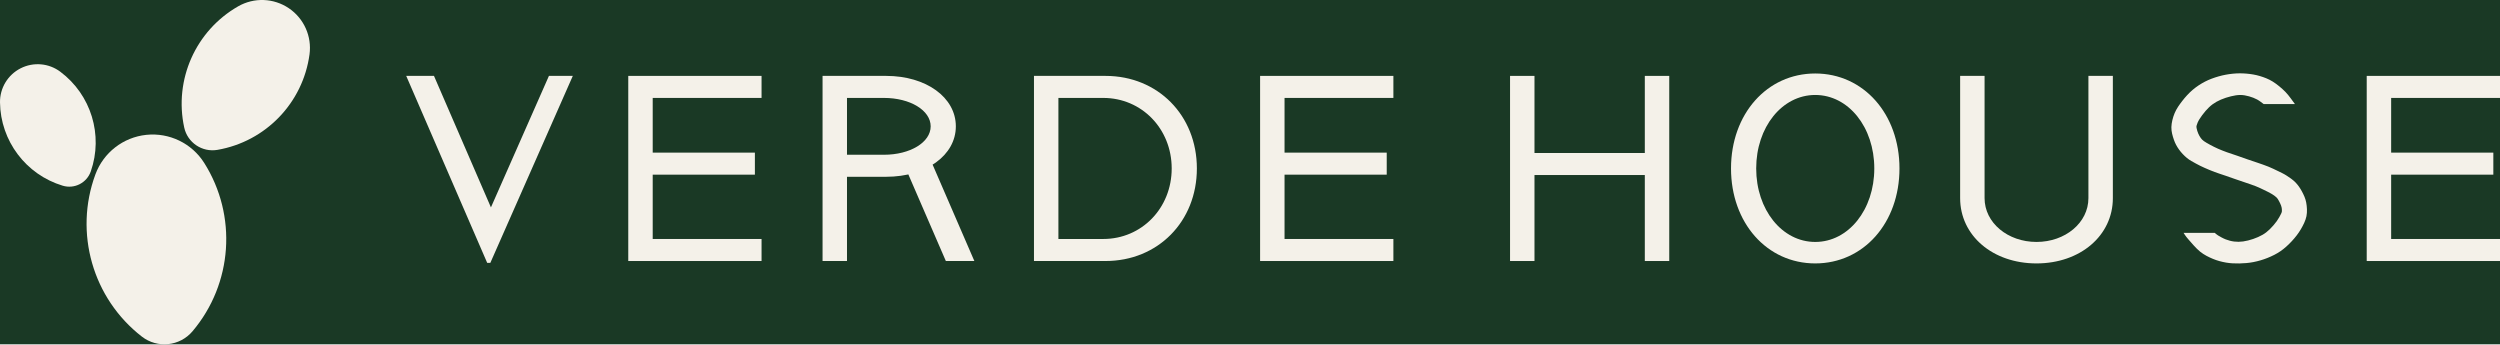
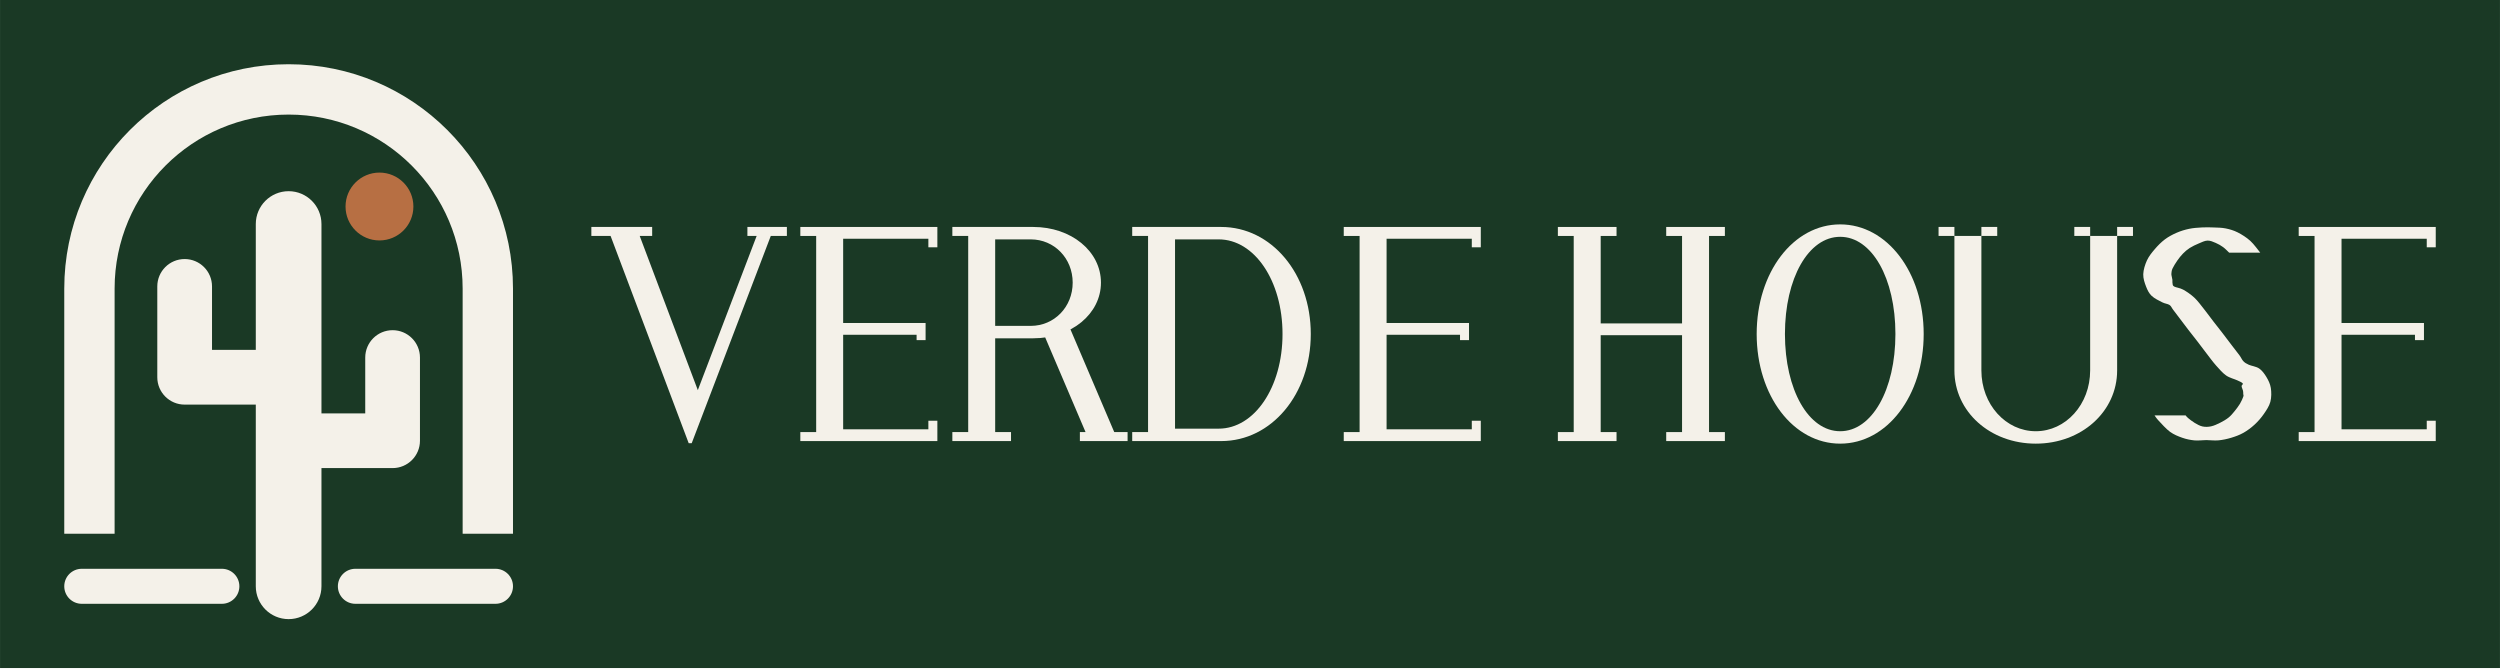
- <svg xmlns="http://www.w3.org/2000/svg" viewBox="0.000 0.000 1350.523 186.000" width="1350.5" height="186.0">
-   <rect x="0" y="0.0" width="1350.523" height="186.0" fill="#1A3925" />
-   <g fill="#F4F1E9" transform="translate(0 0) translate(79.0127 72.8466) scale(1.136672)">
-     <path d="M-24.179 18.812 A29 29 0 0 1 27.562 13.373 A67.835 67.835 0 0 1 21.989 93.345 A17.5 17.5 0 0 1 -2.101 95.877 A67.835 67.835 0 0 1 -24.179 18.812 Z" />
-     <path d="M43.677 -61.08 A22.798 22.798 0 0 1 77.585 -38.208 A53.329 53.329 0 0 1 33.817 7.136 A13.758 13.758 0 0 1 18.03 -3.512 A53.329 53.329 0 0 1 43.677 -61.08 Z" />
-     <path d="M-69.511 -15.408 A17.923 17.923 0 0 1 -40.861 -30.005 A41.924 41.924 0 0 1 -26.365 17.372 A10.816 10.816 0 0 1 -39.703 24.168 A41.924 41.924 0 0 1 -69.511 -15.408 Z" />
+ <svg xmlns="http://www.w3.org/2000/svg" viewBox="-30 -30 1167.574 312.000" width="1167.6" height="312.0">
+   <rect x="-30" y="-30" width="1167.574" height="312.000" fill="#1A3925" />
+   <g transform="scale(0.255578)">
+     <path d="M0 858.00L0 410.00A410.00 410.00 0 0 1 820.00 410.00L820.00 858.00L728.00 858.00L728.00 410.00A318.00 318.00 0 0 0 92.00 410.00L92.00 858.00Z" fill="#F4F1E9" fill-rule="evenodd" />
+     <path d="M32.00 986.00A32.00 32.00 0 0 1 32.00 922.00L288.00 922.00A32.00 32.00 0 0 1 288.00 986.00ZM532.00 986.00A32.00 32.00 0 0 1 532.00 922.00L788.00 922.00A32.00 32.00 0 0 1 788.00 986.00Z" fill="#F4F1E9" />
+     <path d="M514.00 260.00A62.00 62.00 0 0 1 638.00 260.00A62.00 62.00 0 0 1 514.00 260.00Z" fill="#B76F43" />
+     <path d="M350.00 292.00A60.00 60.00 0 0 1 470.00 292.00L470.00 954.00A60.00 60.00 0 0 1 350.00 954.00ZM410.00 522.00A50.00 50.00 0 0 1 410.00 622.00L220.00 622.00A50.00 50.00 0 0 1 220.00 522.00ZM270.00 572.00A50.00 50.00 0 0 1 170.00 572.00L170.00 406.00A50.00 50.00 0 0 1 270.00 406.00ZM410.00 738.00A50.00 50.00 0 0 1 410.00 638.00L600.00 638.00A50.00 50.00 0 0 1 600.00 738.00ZM650.00 688.00A50.00 50.00 0 0 1 550.00 688.00L550.00 536.00A50.00 50.00 0 0 1 650.00 536.00Z" fill="#F4F1E9" />
  </g>
-   <g transform="translate(221.2394 40.9983)">
-     <g transform="translate(-1.800 0)">
-       <path d="M0 0L15 0L45.765 71.032L77.1 0L90 0L45.445 101L43.745 101Z" fill="#F4F1E9" />
+   <g transform="translate(253.574 76.000)">
+     <g transform="translate(0.000 0)">
+       <path d="M0 0L13.6 0L42.323 76.211L71.4 0L78 0L39.466 101L38.066 101ZM-7.4 0L21 0L21 4.2L-7.4 4.2ZM65.48 0L83.92 0L83.92 4.2L65.48 4.2Z" fill="#F4F1E9" />
    </g>
-     <g transform="translate(118.157 0)">
-       <path d="M0 0L13.2 0L13.2 100L0 100ZM13.2 0L72 0L72 11.9L13.2 11.9ZM13.2 41.45L68.4 41.45L68.4 53.35L13.2 53.35ZM13.2 88.1L72 88.1L72 100L13.2 100Z" fill="#F4F1E9" />
+     <g transform="translate(90.200 0)">
+       <path d="M7.4 0L20 0L20 100L7.4 100ZM0 0L27.4 0L27.4 4.2L0 4.2ZM0 95.8L27.4 95.8L27.4 100L0 100ZM7.4 0L64 0L64 5.5L7.4 5.5ZM7.4 44.85L58.5 44.85L58.5 50.35L7.4 50.35ZM7.4 94.5L64 94.5L64 100L7.4 100ZM59.8 0L64 0L64 9.5L59.8 9.5ZM59.8 90.5L64 90.5L64 100L59.8 100ZM54.3 44.85L58.5 44.85L58.5 52.85L54.3 52.85Z" fill="#F4F1E9" />
    </g>
-     <g transform="translate(223.115 0)">
-       <path d="M13.2 0L34.368 0C55.95 0 72 11.622 72 27.25C72 42.878 55.95 54.5 34.368 54.5L13.2 54.5ZM13.2 11.9L13.2 42.6L33.168 42.6C47.348 42.6 58.4 35.877 58.4 27.25C58.4 18.623 47.348 11.9 33.168 11.9ZM42 43.2L57.4 43.2L82 100L66.6 100ZM0 0L13.2 0L13.2 100L0 100Z" fill="#F4F1E9" />
+     <g transform="translate(168.600 0)">
+       <path d="M0 0L12.6 0L12.6 100L0 100ZM12.6 0L30.384 0C48.152 0 62 11.388 62 26C62 40.612 48.152 52 30.384 52L12.6 52ZM12.6 5.8L12.6 46.2L29.184 46.2C40.208 46.2 48.8 37.352 48.8 26C48.8 14.648 40.208 5.8 29.184 5.8ZM34 47L47.4 47L70 100L56.6 100ZM-7.4 0L20 0L20 4.2L-7.4 4.2ZM-7.4 95.8L20 95.8L20 100L-7.4 100ZM52.16 95.8L74.44 95.8L74.44 100L52.16 100Z" fill="#F4F1E9" />
    </g>
-     <g transform="translate(337.322 0)">
-       <path d="M0 0L13.2 0L13.2 100L0 100ZM13.2 0L38.632 0C66.945 0 88 21.325 88 50C88 78.675 66.945 100 38.632 100L13.2 100ZM13.2 11.9L13.2 88.1L37.432 88.1C58.208 88.1 74.4 71.412 74.4 50C74.4 28.588 58.208 11.9 37.432 11.9Z" fill="#F4F1E9" />
+     <g transform="translate(252.600 0)">
+       <path d="M0 0L12.6 0L12.6 100L0 100ZM12.6 0L34.156 0C57.672 0 76 21.9 76 50C76 78.1 57.672 100 34.156 100L12.6 100ZM12.6 5.8L12.6 94.2L32.956 94.2C49.728 94.2 62.8 74.84 62.8 50C62.8 25.16 49.728 5.8 32.956 5.8ZM-7.4 0L20 0L20 4.2L-7.4 4.2ZM-7.4 95.8L20 95.8L20 100L-7.4 100Z" fill="#F4F1E9" />
    </g>
-     <g transform="translate(459.480 0)">
-       <path d="M0 0L13.2 0L13.2 100L0 100ZM13.2 0L72 0L72 11.9L13.2 11.9ZM13.2 41.45L68.4 41.45L68.4 53.35L13.2 53.35ZM13.2 88.1L72 88.1L72 100L13.2 100Z" fill="#F4F1E9" />
+     <g transform="translate(344.000 0)">
+       <path d="M7.4 0L20 0L20 100L7.4 100ZM0 0L27.4 0L27.4 4.2L0 4.2ZM0 95.8L27.4 95.8L27.4 100L0 100ZM7.4 0L64 0L64 5.5L7.4 5.5ZM7.4 44.85L58.5 44.85L58.5 50.35L7.4 50.35ZM7.4 94.5L64 94.5L64 100L7.4 100ZM59.8 0L64 0L64 9.5L59.8 9.5ZM59.8 90.5L64 90.5L64 100L59.8 100ZM54.3 44.85L58.5 44.85L58.5 52.85L54.3 52.85Z" fill="#F4F1E9" />
    </g>
-     <g transform="translate(594.504 0)">
-       <path d="M0 0L13.2 0L13.2 100L0 100ZM72.8 0L86 0L86 100L72.8 100ZM13.2 41.65L72.8 41.65L72.8 53.55L13.2 53.55Z" fill="#F4F1E9" />
+     <g transform="translate(444.000 0)">
+       <path d="M7.4 0L20 0L20 100L7.4 100ZM0 0L27.4 0L27.4 4.2L0 4.2ZM0 95.8L27.4 95.8L27.4 100L0 100ZM58 0L70.6 0L70.6 100L58 100ZM50.6 0L78 0L78 4.2L50.6 4.2ZM50.6 95.8L78 95.8L78 100L50.6 100ZM13.7 45.05L64.3 45.05L64.3 50.55L13.7 50.55Z" fill="#F4F1E9" />
    </g>
-     <g transform="translate(713.874 0)">
-       <path d="M45.5 -1.3C71.594 -1.3 91 20.579 91 50C91 79.421 71.594 101.3 45.5 101.3C19.406 101.3 0 79.421 0 50C0 20.579 19.406 -1.3 45.5 -1.3ZM45.5 10.3C27.572 10.3 13.6 27.689 13.6 50C13.6 72.311 27.572 89.7 45.5 89.7C63.428 89.7 77.4 72.311 77.4 50C77.4 27.689 63.428 10.3 45.5 10.3Z" fill="#F4F1E9" />
+     <g transform="translate(536.850 0)">
+       <path d="M39 -1.2C60.918 -1.2 78 21.226 78 50C78 78.774 60.918 101.2 39 101.2C17.082 101.2 0 78.774 0 50C0 21.226 17.082 -1.2 39 -1.2ZM39 4.6C24.191 4.6 13.2 23.94 13.2 50C13.2 76.06 24.191 95.4 39 95.4C53.809 95.4 64.8 76.06 64.8 50C64.8 23.94 53.809 4.6 39 4.6Z" fill="#F4F1E9" />
    </g>
-     <g transform="translate(837.644 0)">
-       <path d="M0 0L0 66.031C0 86.258 17.593 101.3 41.25 101.3C64.907 101.3 82.5 86.258 82.5 66.031L82.5 0L69.3 0L69.3 66.031C69.3 79.333 56.789 89.7 41.25 89.7C25.711 89.7 13.2 79.333 13.2 66.031L13.2 0Z" fill="#F4F1E9" />
+     <g transform="translate(629.200 0)">
+       <path d="M0 0L0 67C0 86.22 16.644 101.2 38 101.2C59.356 101.2 76 86.22 76 67L76 0L63.4 0L63.4 67C63.4 82.961 51.938 95.4 38 95.4C24.062 95.4 12.6 82.961 12.6 67L12.6 0ZM-7.4 0L20 0L20 4.2L-7.4 4.2ZM56 0L83.4 0L83.4 4.2L56 4.2Z" fill="#F4F1E9" />
    </g>
-     <g transform="translate(951.414 0)">
-       <path d="M67.073 15.2C66.216 14.105 63.932 10.654 61.93 8.628C59.928 6.602 57.367 4.473 55.063 3.046C52.759 1.619 50.465 0.781 48.106 0.069C45.747 -0.644 43.33 -1.019 40.907 -1.229C38.485 -1.439 36.074 -1.439 33.572 -1.191C31.069 -0.944 28.409 -0.461 25.893 0.256C23.377 0.973 20.819 1.896 18.475 3.112C16.132 4.328 13.867 5.821 11.83 7.552C9.793 9.284 7.873 11.408 6.252 13.503C4.631 15.597 3.088 17.759 2.104 20.12C1.12 22.482 0.415 25.276 0.348 27.671C0.28 30.065 1.011 32.466 1.701 34.489C2.391 36.512 3.314 38.168 4.489 39.811C5.663 41.454 7.229 43.088 8.748 44.346C10.268 45.604 12.021 46.472 13.604 47.357C15.188 48.242 16.554 48.893 18.249 49.655C19.945 50.418 21.9 51.227 23.778 51.933C25.655 52.639 27.662 53.251 29.516 53.891C31.369 54.531 33.051 55.135 34.9 55.772C36.749 56.409 38.77 57.076 40.607 57.712C42.443 58.348 44.308 58.949 45.918 59.589C47.527 60.229 48.853 60.873 50.263 61.553C51.673 62.232 53.245 62.994 54.378 63.666C55.511 64.338 56.397 64.963 57.059 65.583C57.72 66.202 57.917 66.624 58.347 67.383C58.777 68.142 59.355 69.297 59.639 70.138C59.924 70.979 60.051 71.723 60.053 72.429C60.055 73.135 60.125 73.355 59.652 74.376C59.178 75.396 58.243 77.136 57.213 78.55C56.183 79.964 54.736 81.65 53.473 82.861C52.209 84.073 51.124 84.946 49.634 85.818C48.144 86.691 46.29 87.49 44.53 88.094C42.771 88.697 40.787 89.208 39.077 89.44C37.367 89.673 35.832 89.676 34.268 89.489C32.705 89.301 31.152 88.869 29.696 88.316C28.241 87.762 26.517 86.755 25.537 86.169C24.557 85.583 24.103 85.028 23.816 84.8L6.927 84.8C7.341 85.362 7.92 86.478 9.41 88.169C10.901 89.861 13.646 93.171 15.869 94.947C18.093 96.723 20.415 97.841 22.751 98.825C25.087 99.809 27.494 100.434 29.884 100.849C32.274 101.264 34.624 101.361 37.092 101.315C39.559 101.269 42.155 101.069 44.69 100.571C47.225 100.073 49.861 99.31 52.3 98.326C54.739 97.342 57.14 96.177 59.326 94.666C61.512 93.156 63.594 91.228 65.417 89.264C67.24 87.299 68.947 85.128 70.264 82.878C71.581 80.629 72.833 78.189 73.317 75.768C73.802 73.347 73.584 70.586 73.171 68.354C72.759 66.122 71.811 64.185 70.842 62.377C69.873 60.569 68.739 58.93 67.356 57.506C65.974 56.083 64.143 54.866 62.546 53.837C60.948 52.807 59.403 52.131 57.772 51.33C56.142 50.529 54.556 49.759 52.764 49.03C50.972 48.301 48.911 47.616 47.021 46.956C45.13 46.296 43.271 45.706 41.421 45.068C39.571 44.431 37.766 43.768 35.921 43.132C34.076 42.495 32.08 41.879 30.352 41.248C28.625 40.617 27.062 40.013 25.554 39.346C24.046 38.679 22.579 37.929 21.307 37.245C20.035 36.561 18.775 35.862 17.923 35.24C17.071 34.618 16.707 34.205 16.193 33.512C15.68 32.82 15.205 31.924 14.843 31.085C14.481 30.246 14.16 29.213 14.022 28.478C13.884 27.744 13.777 27.516 14.016 26.679C14.256 25.842 14.662 24.744 15.459 23.455C16.256 22.166 17.611 20.294 18.798 18.945C19.985 17.595 21.203 16.378 22.583 15.358C23.963 14.339 25.415 13.548 27.075 12.825C28.736 12.103 30.789 11.445 32.546 11.025C34.303 10.605 35.989 10.303 37.617 10.306C39.244 10.309 40.803 10.633 42.312 11.042C43.822 11.45 45.363 12.064 46.675 12.757C47.986 13.45 49.599 14.793 50.184 15.2Z" fill="#F4F1E9" />
+     <g transform="translate(718.350 0)">
+       <path d="M53.682 12C52.905 11.079 50.77 8.047 49.019 6.472C47.268 4.897 45.083 3.513 43.176 2.549C41.268 1.585 39.44 1.075 37.572 0.689C35.704 0.304 33.822 0.314 31.967 0.236C30.111 0.159 28.352 0.12 26.439 0.225C24.526 0.33 22.459 0.452 20.487 0.868C18.515 1.283 16.501 1.892 14.606 2.718C12.712 3.545 10.818 4.548 9.119 5.825C7.421 7.102 5.808 8.745 4.415 10.382C3.021 12.019 1.653 13.696 0.758 15.644C-0.136 17.592 -0.886 20.037 -0.951 22.07C-1.016 24.103 -0.283 26.163 0.366 27.842C1.014 29.522 1.691 30.927 2.94 32.147C4.189 33.367 6.463 34.447 7.859 35.162C9.254 35.877 10.462 35.861 11.312 36.435C12.163 37.009 12.191 37.587 12.963 38.606C13.736 39.624 14.765 40.985 15.947 42.546C17.128 44.106 18.633 46.125 20.052 47.969C21.471 49.812 23.033 51.752 24.462 53.607C25.891 55.462 27.193 57.246 28.626 59.097C30.06 60.949 31.542 63.006 33.064 64.716C34.585 66.427 36.1 68.206 37.754 69.36C39.408 70.514 41.697 71.024 42.987 71.64C44.278 72.256 45.168 72.6 45.499 73.057C45.831 73.514 44.953 73.806 44.978 74.382C45.002 74.958 45.518 75.901 45.647 76.515C45.776 77.129 45.732 77.611 45.752 78.066C45.772 78.52 46.027 78.49 45.77 79.244C45.512 79.998 44.91 81.425 44.206 82.588C43.503 83.751 42.445 85.143 41.549 86.223C40.653 87.303 39.923 88.202 38.829 89.07C37.736 89.938 36.336 90.756 34.987 91.43C33.638 92.105 32.107 92.825 30.737 93.117C29.367 93.409 28.036 93.448 26.767 93.185C25.498 92.922 24.261 92.203 23.123 91.54C21.985 90.877 20.652 89.797 19.938 89.207C19.224 88.617 19.023 88.201 18.839 88L4.318 88C4.633 88.407 5.003 89.162 6.207 90.44C7.412 91.718 9.695 94.332 11.543 95.668C13.391 97.004 15.396 97.788 17.295 98.457C19.194 99.125 21.078 99.5 22.937 99.68C24.796 99.861 26.575 99.543 28.45 99.54C30.324 99.537 32.23 99.845 34.182 99.662C36.134 99.479 38.213 99.034 40.163 98.442C42.114 97.851 44.065 97.142 45.885 96.114C47.705 95.085 49.505 93.732 51.084 92.272C52.663 90.812 54.136 89.122 55.358 87.352C56.58 85.581 57.871 83.677 58.415 81.647C58.96 79.618 58.934 77.105 58.626 75.176C58.318 73.248 57.476 71.588 56.569 70.076C55.662 68.565 54.563 67.062 53.186 66.105C51.808 65.149 49.533 64.904 48.304 64.338C47.075 63.771 46.535 63.443 45.813 62.707C45.09 61.97 44.889 61.179 43.97 59.919C43.052 58.659 41.629 56.889 40.3 55.149C38.971 53.409 37.422 51.33 35.996 49.479C34.57 47.628 33.173 45.895 31.743 44.041C30.312 42.186 28.883 40.186 27.416 38.353C25.948 36.52 24.553 34.552 22.937 33.041C21.322 31.531 19.302 30.165 17.72 29.291C16.138 28.417 14.279 28.297 13.446 27.798C12.614 27.298 12.856 26.819 12.724 26.296C12.593 25.773 12.736 25.264 12.658 24.66C12.579 24.055 12.329 23.188 12.255 22.671C12.18 22.154 12.136 22.099 12.212 21.558C12.287 21.018 12.257 20.397 12.708 19.427C13.159 18.457 14.1 16.907 14.919 15.739C15.737 14.571 16.643 13.406 17.617 12.418C18.59 11.43 19.546 10.592 20.762 9.811C21.977 9.03 23.529 8.306 24.91 7.73C26.291 7.155 27.715 6.405 29.047 6.359C30.38 6.313 31.687 6.944 32.905 7.454C34.122 7.964 35.31 8.661 36.353 9.418C37.396 10.176 38.693 11.57 39.161 12Z" fill="#F4F1E9" />
    </g>
-     <g transform="translate(1057.284 0)">
-       <path d="M0 0L13.2 0L13.2 100L0 100ZM13.2 0L72 0L72 11.9L13.2 11.9ZM13.2 41.45L68.4 41.45L68.4 53.35L13.2 53.35ZM13.2 88.1L72 88.1L72 100L13.2 100Z" fill="#F4F1E9" />
+     <g transform="translate(790.000 0)">
+       <path d="M7.4 0L20 0L20 100L7.4 100ZM0 0L27.4 0L27.4 4.2L0 4.2ZM0 95.8L27.4 95.8L27.4 100L0 100ZM7.4 0L64 0L64 5.5L7.4 5.5ZM7.4 44.85L58.5 44.85L58.5 50.35L7.4 50.35ZM7.4 94.5L64 94.5L64 100L7.4 100ZM59.8 0L64 0L64 9.5L59.8 9.5ZM59.8 90.5L64 90.5L64 100L59.8 100ZM54.3 44.85L58.5 44.85L58.5 52.85L54.3 52.85Z" fill="#F4F1E9" />
    </g>
  </g>
</svg>
